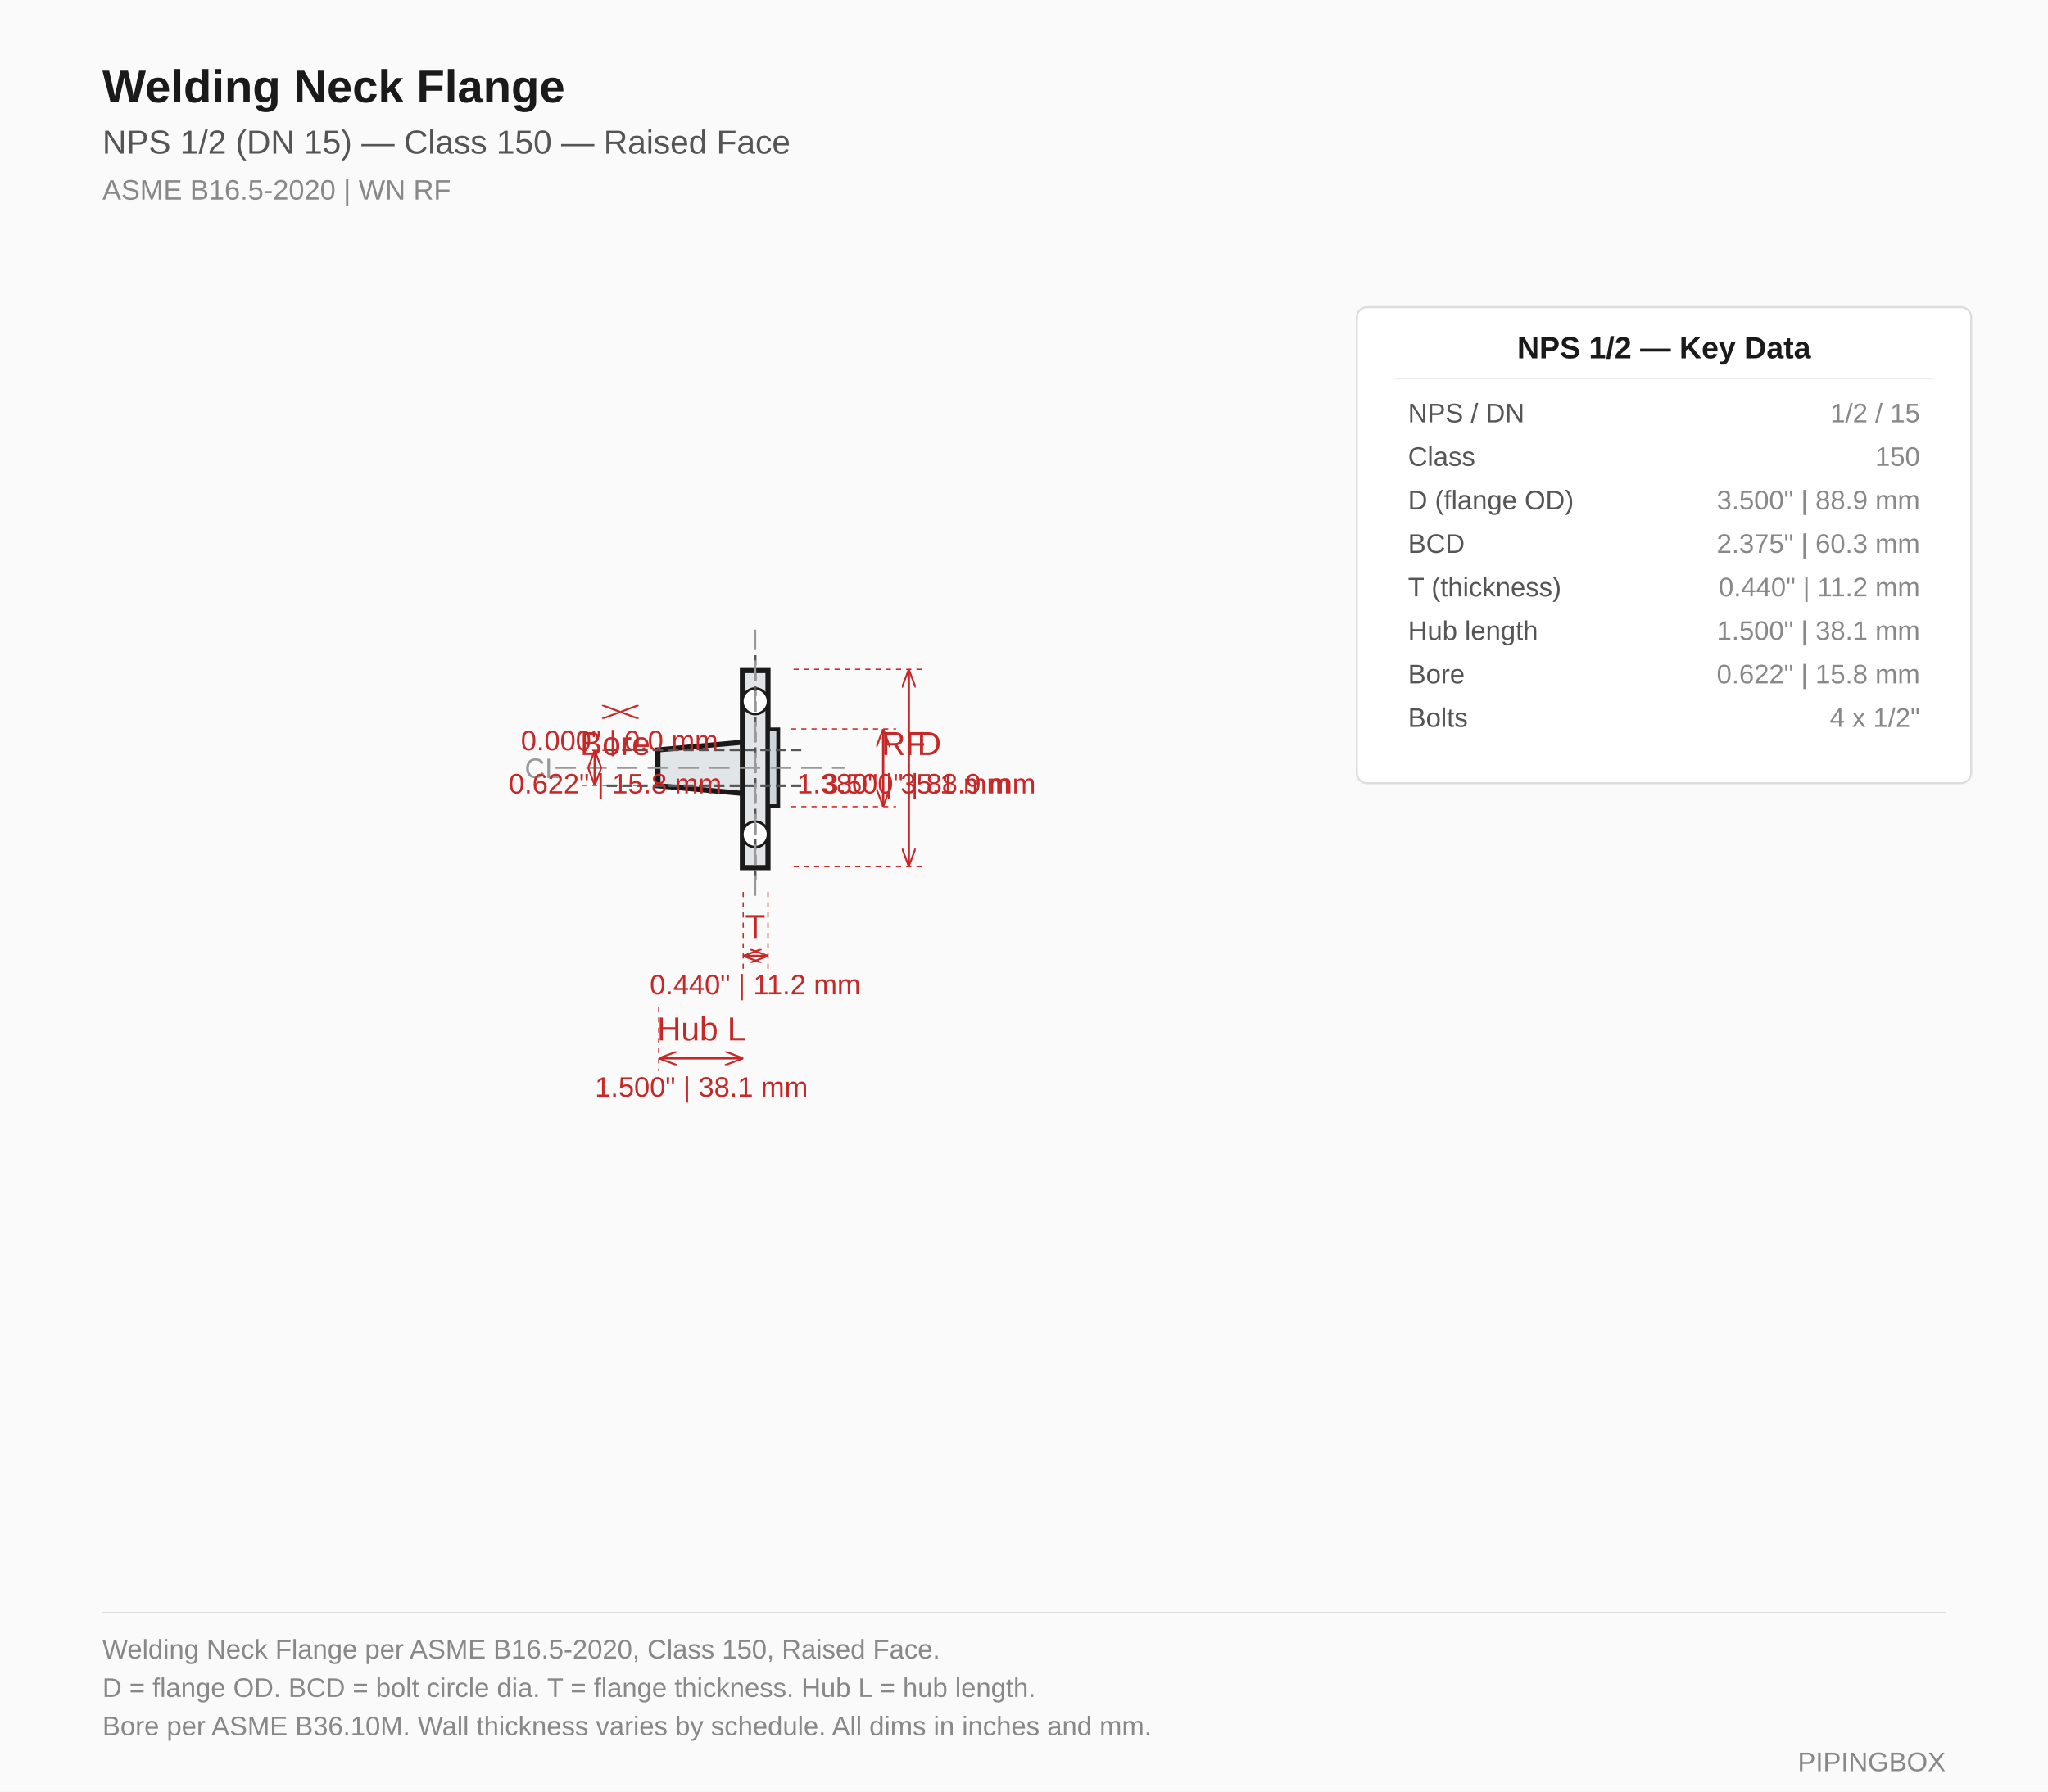
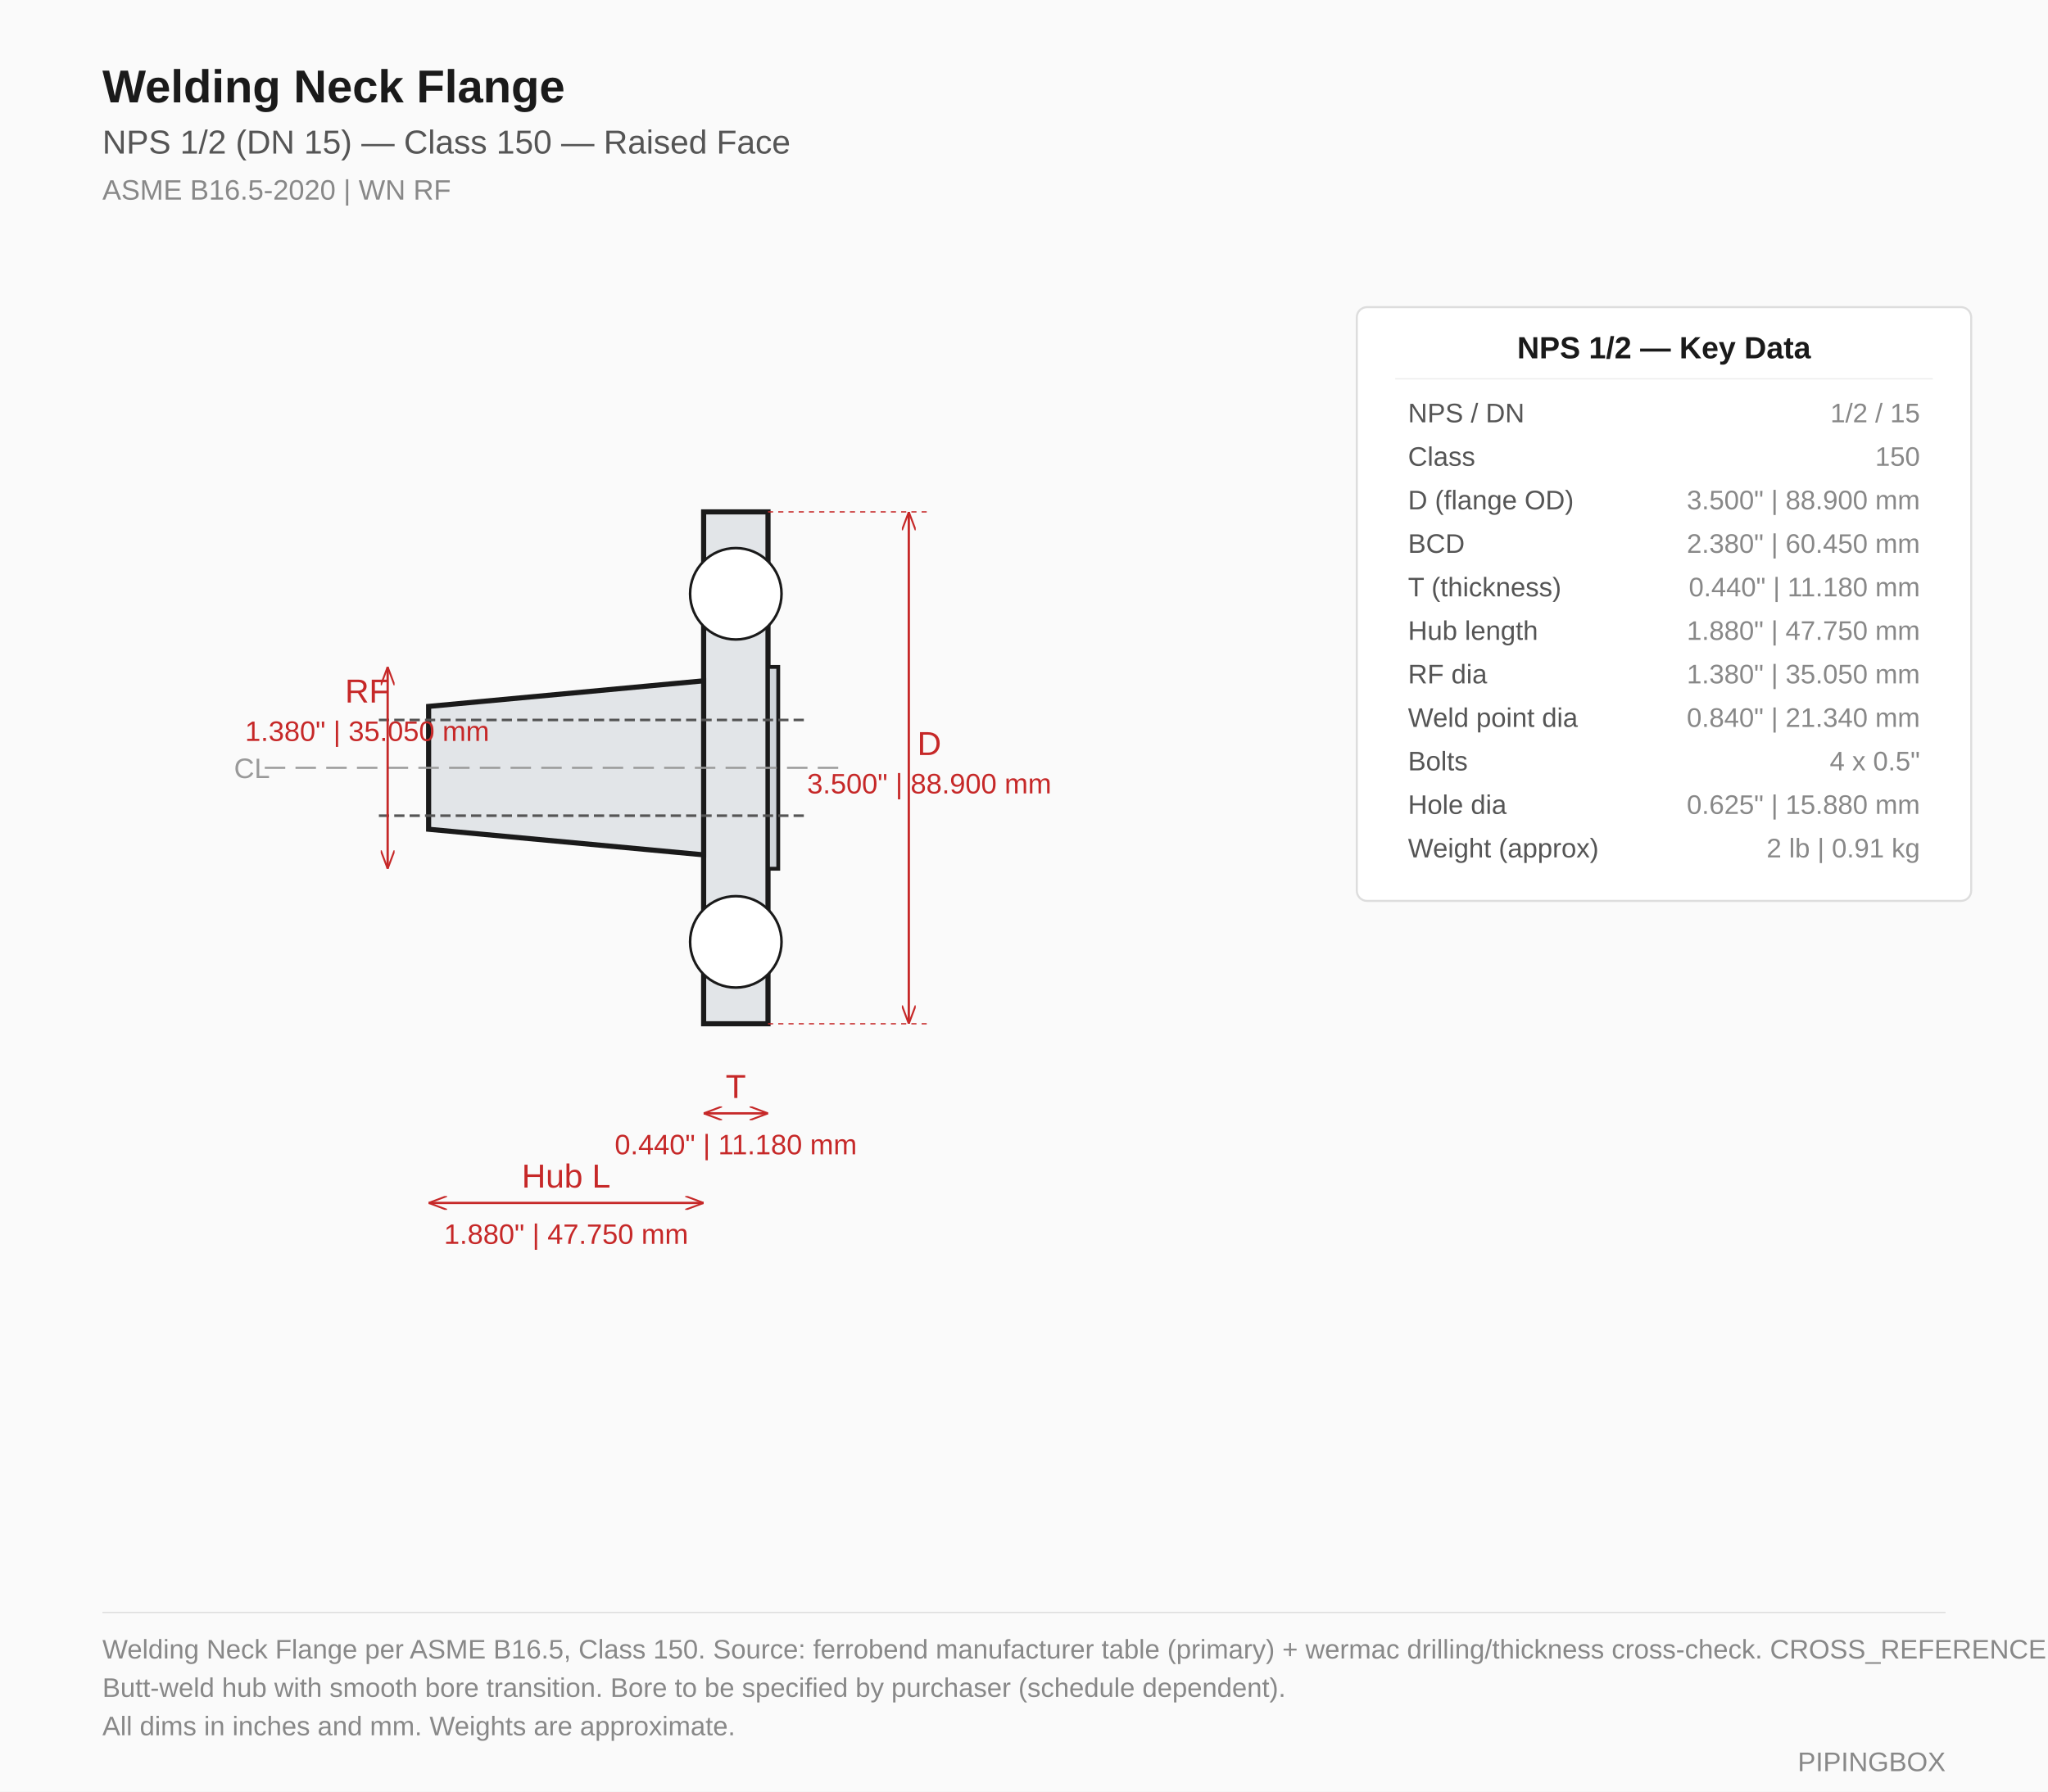
<svg xmlns="http://www.w3.org/2000/svg" viewBox="0 0 800 700" width="800" height="700">
  <defs>
    <style>
    .profile{stroke:#1a1a1a;stroke-width:2;fill:#e2e5e8}
    .bore{stroke:#555;stroke-width:1;fill:none;stroke-dasharray:4 2}
+     .bore-solid{stroke:#555;stroke-width:1.6;fill:none}
+     .thread{stroke:#8a5a00;stroke-width:1.1;fill:none}
+     .radius{stroke:#0b6b8a;stroke-width:1.6;fill:none}
    .centerline{stroke:#999;stroke-width:.8;stroke-dasharray:8 4;fill:none}
    .dim-line{stroke:#c62828;stroke-width:.9;fill:none}
+     .dim-ext{stroke:#c62828;stroke-width:.5;stroke-dasharray:2 2}
    .dim-text{font-family:'Segoe UI',Arial,sans-serif;font-size:13px;fill:#c62828;text-anchor:middle}
    .dim-sub{font-family:'Segoe UI',Arial,sans-serif;font-size:11px;fill:#c62828;text-anchor:middle}
    .title{font-family:'Segoe UI',Arial,sans-serif;font-size:18px;font-weight:600;fill:#1a1a1a}
    .subtitle{font-family:'Segoe UI',Arial,sans-serif;font-size:13px;fill:#555}
    .std-ref{font-family:'Segoe UI',Arial,sans-serif;font-size:11px;fill:#888}
    .note{font-family:'Segoe UI',Arial,sans-serif;font-size:10.5px;fill:#888}
    .label{font-family:'Segoe UI',Arial,sans-serif;font-size:11px;fill:#999;text-anchor:middle}
    .tbl-hdr{font-family:'Segoe UI',Arial,sans-serif;font-size:12px;fill:#1a1a1a;font-weight:600;text-anchor:middle}
    .tbl-key{font-family:'Segoe UI',Arial,sans-serif;font-size:10.5px;fill:#555;text-anchor:start}
    .tbl-val{font-family:'Segoe UI',Arial,sans-serif;font-size:10.5px;fill:#888;text-anchor:end}
  </style>
    <marker id="as" markerWidth="8" markerHeight="6" refX="0" refY="3" orient="auto">
      <path d="M8,0 L0,3 L8,6" fill="none" stroke="#c62828" stroke-width=".8" />
    </marker>
    <marker id="ae" markerWidth="8" markerHeight="6" refX="8" refY="3" orient="auto">
      <path d="M0,0 L8,3 L0,6" fill="none" stroke="#c62828" stroke-width=".8" />
    </marker>
  </defs>
  <rect width="800" height="700" fill="#fafafa" />
  <text x="40" y="40" class="title">Welding Neck Flange</text>
  <text x="40" y="60" class="subtitle">NPS 1/2 (DN 15) — Class 150 — Raised Face</text>
  <text x="40" y="78" class="std-ref">ASME B16.5-2020 | WN RF</text>
-   <rect x="290" y="262" width="10" height="77" class="profile" />
-   <rect x="300" y="285" width="4" height="30" fill="#d0d5da" stroke="#1a1a1a" stroke-width="1.5" />
-   <path d="M 290 290 L 257 293 L 257 307 L 290 310 Z" class="profile" />
-   <line x1="237" y1="293" x2="314" y2="293" class="bore" />
-   <line x1="237" y1="307" x2="314" y2="307" class="bore" />
-   <circle cx="295" cy="274" r="5" fill="white" stroke="#1a1a1a" stroke-width="1" />
-   <circle cx="295" cy="326" r="5" fill="white" stroke="#1a1a1a" stroke-width="1" />
-   <line x1="295" y1="256" x2="295" y2="344" class="bore" />
-   <line x1="217" y1="300" x2="330" y2="300" class="centerline" />
-   <text x="212" y="304" class="label" text-anchor="end">CL</text>
-   <line x1="295" y1="246" x2="295" y2="354" class="centerline" />
-   <line x1="310" y1="261.5" x2="360" y2="261.5" stroke="#c62828" stroke-width=".5" stroke-dasharray="2 2" />
-   <line x1="310" y1="338.5" x2="360" y2="338.5" stroke="#c62828" stroke-width=".5" stroke-dasharray="2 2" />
-   <line x1="355" y1="261.5" x2="355" y2="338.5" class="dim-line" marker-start="url(#as)" marker-end="url(#ae)" />
-   <text x="363" y="295.0" class="dim-text" text-anchor="start">D</text>
-   <text x="363" y="310.0" class="dim-sub" text-anchor="start">3.500" | 88.9 mm</text>
-   <line x1="290.32" y1="348.5" x2="290.32" y2="378.5" stroke="#c62828" stroke-width=".5" stroke-dasharray="2 2" />
-   <line x1="300" y1="348.5" x2="300" y2="378.5" stroke="#c62828" stroke-width=".5" stroke-dasharray="2 2" />
-   <line x1="290.32" y1="373.5" x2="300" y2="373.5" class="dim-line" marker-start="url(#as)" marker-end="url(#ae)" />
-   <text x="295" y="366.5" class="dim-text">T</text>
-   <text x="295" y="388.5" class="dim-sub">0.440" | 11.2 mm</text>
-   <line x1="257.32" y1="393.5" x2="257.32" y2="418.5" stroke="#c62828" stroke-width=".5" stroke-dasharray="2 2" />
-   <line x1="257.32" y1="413.5" x2="290.32" y2="413.5" class="dim-line" marker-start="url(#as)" marker-end="url(#ae)" />
-   <text x="274" y="406.5" class="dim-text">Hub L</text>
-   <text x="274" y="428.5" class="dim-sub">1.500" | 38.1 mm</text>
-   <line x1="242.32" y1="278.158" x2="242.32" y2="278.158" class="dim-line" marker-start="url(#as)" marker-end="url(#ae)" />
-   <text x="242" y="271.158" class="dim-text" />
-   <text x="242" y="293.158" class="dim-sub">0.000" | 0.0 mm</text>
-   <line x1="227.32" y1="293.158" x2="252.32" y2="293.158" stroke="#c62828" stroke-width=".5" stroke-dasharray="2 2" />
-   <line x1="227.32" y1="306.842" x2="252.32" y2="306.842" stroke="#c62828" stroke-width=".5" stroke-dasharray="2 2" />
-   <line x1="232.32" y1="293.158" x2="232.32" y2="306.842" class="dim-line" marker-start="url(#as)" marker-end="url(#ae)" />
-   <text x="240.32" y="295.0" class="dim-text" text-anchor="start">Bore</text>
-   <text x="240.32" y="310.0" class="dim-sub" text-anchor="start">0.622" | 15.8 mm</text>
-   <line x1="309" y1="284.82" x2="350" y2="284.82" stroke="#c62828" stroke-width=".5" stroke-dasharray="2 2" />
-   <line x1="309" y1="315.18" x2="350" y2="315.18" stroke="#c62828" stroke-width=".5" stroke-dasharray="2 2" />
-   <line x1="345" y1="284.82" x2="345" y2="315.18" class="dim-line" marker-start="url(#as)" marker-end="url(#ae)" />
-   <text x="353" y="295.0" class="dim-text" text-anchor="start">RF</text>
-   <text x="353" y="310.0" class="dim-sub" text-anchor="start">1.380" | 35.1 mm</text>
-   <rect x="530" y="120" width="240" height="186" rx="4" fill="white" stroke="#ddd" stroke-width=".8" />
+   <rect x="274.857" y="200" width="25.143" height="200" class="profile" />
+   <rect x="300" y="260.571" width="4" height="78.857" fill="#d0d5da" stroke="#1a1a1a" stroke-width="1.5" />
+   <circle cx="287.429" cy="232" r="17.857" fill="white" stroke="#1a1a1a" stroke-width="1" />
+   <circle cx="287.429" cy="368" r="17.857" fill="white" stroke="#1a1a1a" stroke-width="1" />
+   <path d="M 274.857 266 L 167.429 276 L 167.429 324 L 274.857 334 Z" class="profile" />
+   <line x1="314" y1="281.3" x2="147.429" y2="281.3" class="bore" />
+   <line x1="314" y1="318.7" x2="147.429" y2="318.7" class="bore" />
+   <line x1="103.429" y1="300" x2="330" y2="300" class="centerline" />
+   <text x="98.429" y="304" class="label" text-anchor="end">CL</text>
+   <line x1="355" y1="200" x2="355" y2="400" class="dim-line" marker-start="url(#as)" marker-end="url(#ae)" />
+   <text x="363" y="295" class="dim-text" text-anchor="start">D</text>
+   <text x="363" y="310" class="dim-sub" text-anchor="start">3.500" | 88.900 mm</text>
+   <line x1="300" y1="200" x2="362" y2="200" class="dim-ext" />
+   <line x1="300" y1="400" x2="362" y2="400" class="dim-ext" />
+   <line x1="274.857" y1="435" x2="300" y2="435" class="dim-line" marker-start="url(#as)" marker-end="url(#ae)" />
+   <text x="287.429" y="429" class="dim-text">T</text>
+   <text x="287.429" y="451" class="dim-sub">0.440" | 11.180 mm</text>
+   <line x1="167.429" y1="470" x2="274.857" y2="470" class="dim-line" marker-start="url(#as)" marker-end="url(#ae)" />
+   <text x="221.143" y="464" class="dim-text">Hub L</text>
+   <text x="221.143" y="486" class="dim-sub">1.880" | 47.750 mm</text>
+   <line x1="151.429" y1="260.571" x2="151.429" y2="339.429" class="dim-line" marker-start="url(#as)" marker-end="url(#ae)" />
+   <text x="143.429" y="274.497" class="dim-text" text-anchor="end">RF</text>
+   <text x="143.429" y="289.497" class="dim-sub" text-anchor="end">1.380" | 35.050 mm</text>
+   <rect x="530" y="120" width="240" height="232" rx="4" fill="white" stroke="#ddd" stroke-width=".8" />
  <text x="650" y="140" class="tbl-hdr">NPS 1/2 — Key Data</text>
  <line x1="545" y1="148" x2="755" y2="148" stroke="#eee" stroke-width=".5" />
  <text x="550" y="165" class="tbl-key">NPS / DN</text>
  <text x="750" y="165" class="tbl-val">1/2 / 15</text>
  <text x="550" y="182" class="tbl-key">Class</text>
  <text x="750" y="182" class="tbl-val">150</text>
  <text x="550" y="199" class="tbl-key">D (flange OD)</text>
-   <text x="750" y="199" class="tbl-val">3.500" | 88.9 mm</text>
+   <text x="750" y="199" class="tbl-val">3.500" | 88.900 mm</text>
  <text x="550" y="216" class="tbl-key">BCD</text>
-   <text x="750" y="216" class="tbl-val">2.375" | 60.3 mm</text>
+   <text x="750" y="216" class="tbl-val">2.380" | 60.450 mm</text>
  <text x="550" y="233" class="tbl-key">T (thickness)</text>
-   <text x="750" y="233" class="tbl-val">0.440" | 11.2 mm</text>
+   <text x="750" y="233" class="tbl-val">0.440" | 11.180 mm</text>
  <text x="550" y="250" class="tbl-key">Hub length</text>
-   <text x="750" y="250" class="tbl-val">1.500" | 38.1 mm</text>
-   <text x="550" y="267" class="tbl-key">Bore</text>
-   <text x="750" y="267" class="tbl-val">0.622" | 15.8 mm</text>
-   <text x="550" y="284" class="tbl-key">Bolts</text>
-   <text x="750" y="284" class="tbl-val">4 x 1/2"</text>
+   <text x="750" y="250" class="tbl-val">1.880" | 47.750 mm</text>
+   <text x="550" y="267" class="tbl-key">RF dia</text>
+   <text x="750" y="267" class="tbl-val">1.380" | 35.050 mm</text>
+   <text x="550" y="284" class="tbl-key">Weld point dia</text>
+   <text x="750" y="284" class="tbl-val">0.840" | 21.340 mm</text>
+   <text x="550" y="301" class="tbl-key">Bolts</text>
+   <text x="750" y="301" class="tbl-val">4 x 0.5"</text>
+   <text x="550" y="318" class="tbl-key">Hole dia</text>
+   <text x="750" y="318" class="tbl-val">0.625" | 15.880 mm</text>
+   <text x="550" y="335" class="tbl-key">Weight (approx)</text>
+   <text x="750" y="335" class="tbl-val">2 lb | 0.91 kg</text>
  <line x1="40" y1="630" x2="760" y2="630" stroke="#ddd" stroke-width=".5" />
-   <text x="40" y="648" class="note">Welding Neck Flange per ASME B16.5-2020, Class 150, Raised Face.</text>
-   <text x="40" y="663" class="note">D = flange OD. BCD = bolt circle dia. T = flange thickness. Hub L = hub length.</text>
-   <text x="40" y="678" class="note">Bore per ASME B36.10M. Wall thickness varies by schedule. All dims in inches and mm.</text>
+   <text x="40" y="648" class="note">Welding Neck Flange per ASME B16.5, Class 150. Source: ferrobend manufacturer table (primary) + wermac drilling/thickness cross-check. CROSS_REFERENCE.</text>
+   <text x="40" y="663" class="note">Butt-weld hub with smooth bore transition. Bore to be specified by purchaser (schedule dependent).</text>
+   <text x="40" y="678" class="note">All dims in inches and mm. Weights are approximate.</text>
  <text x="760" y="692" class="note" text-anchor="end" fill="#ccc">PIPINGBOX</text>
</svg>
